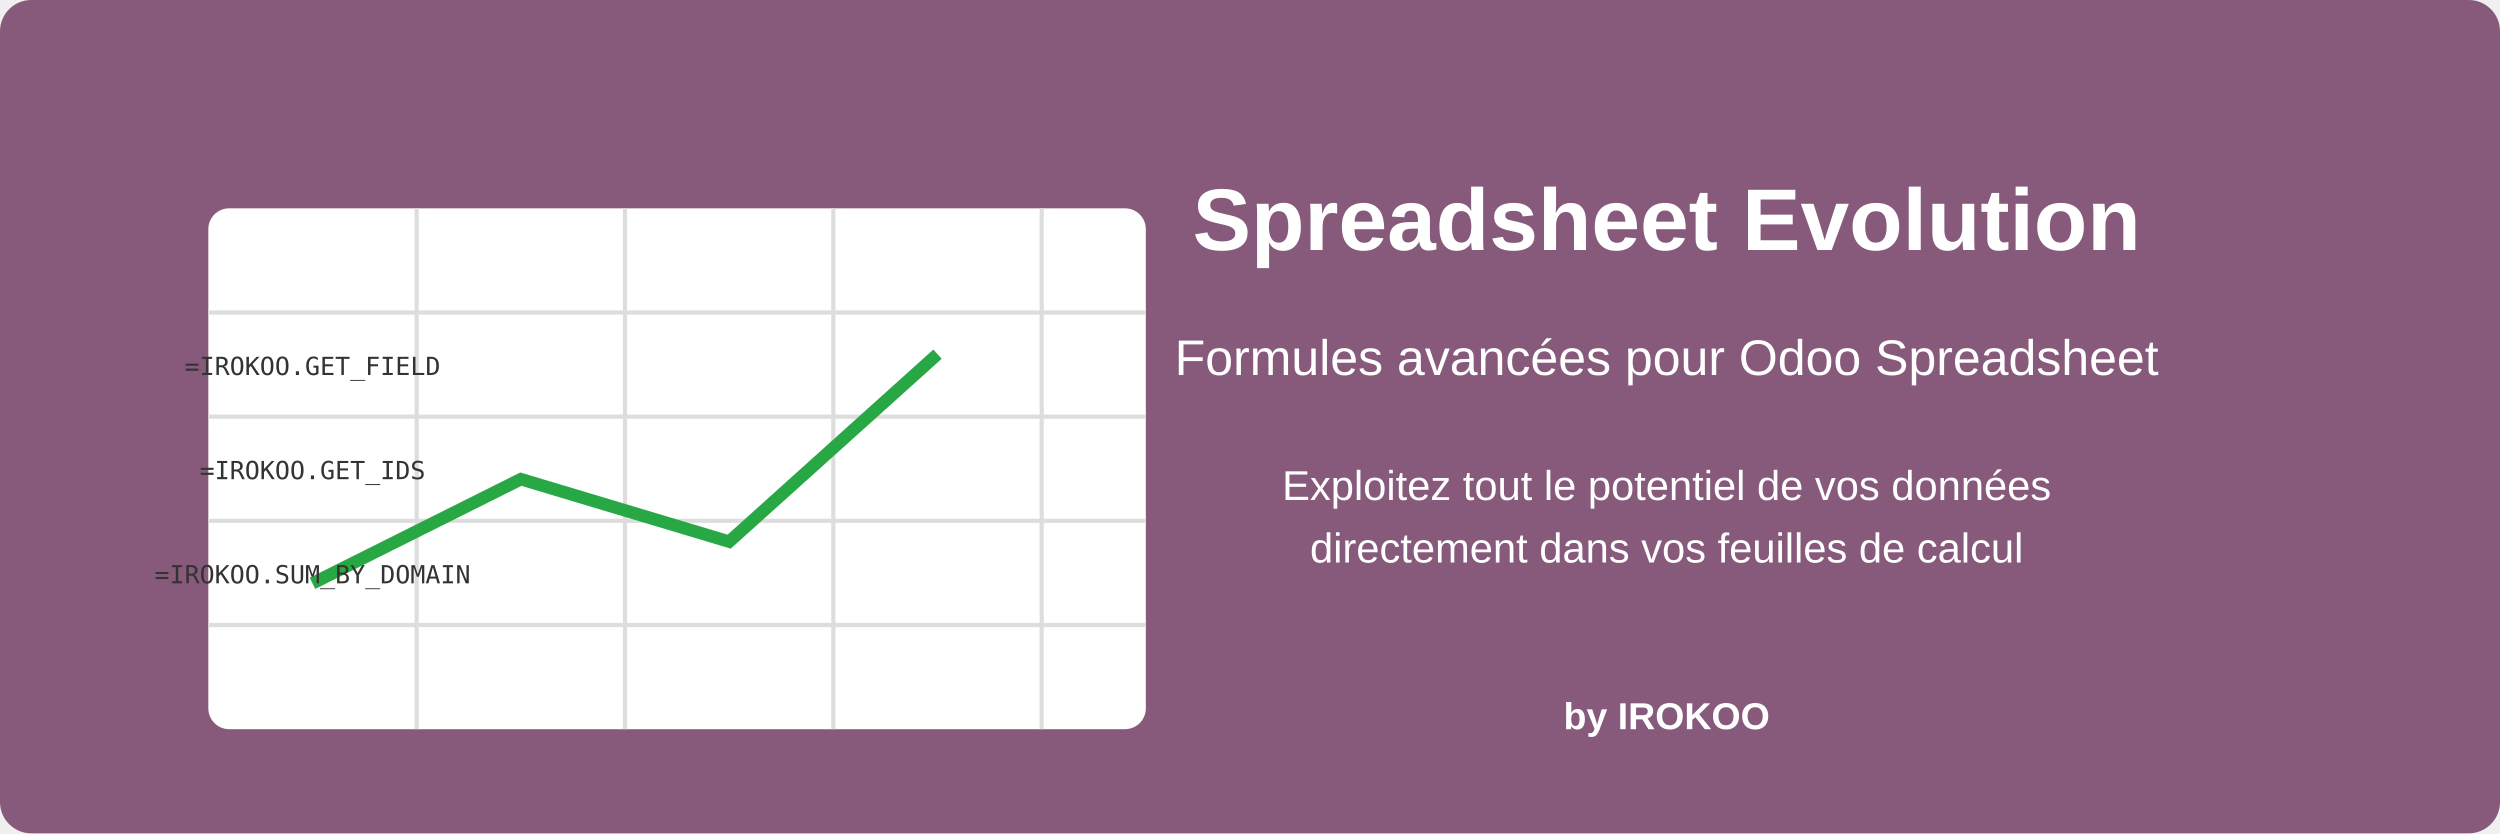
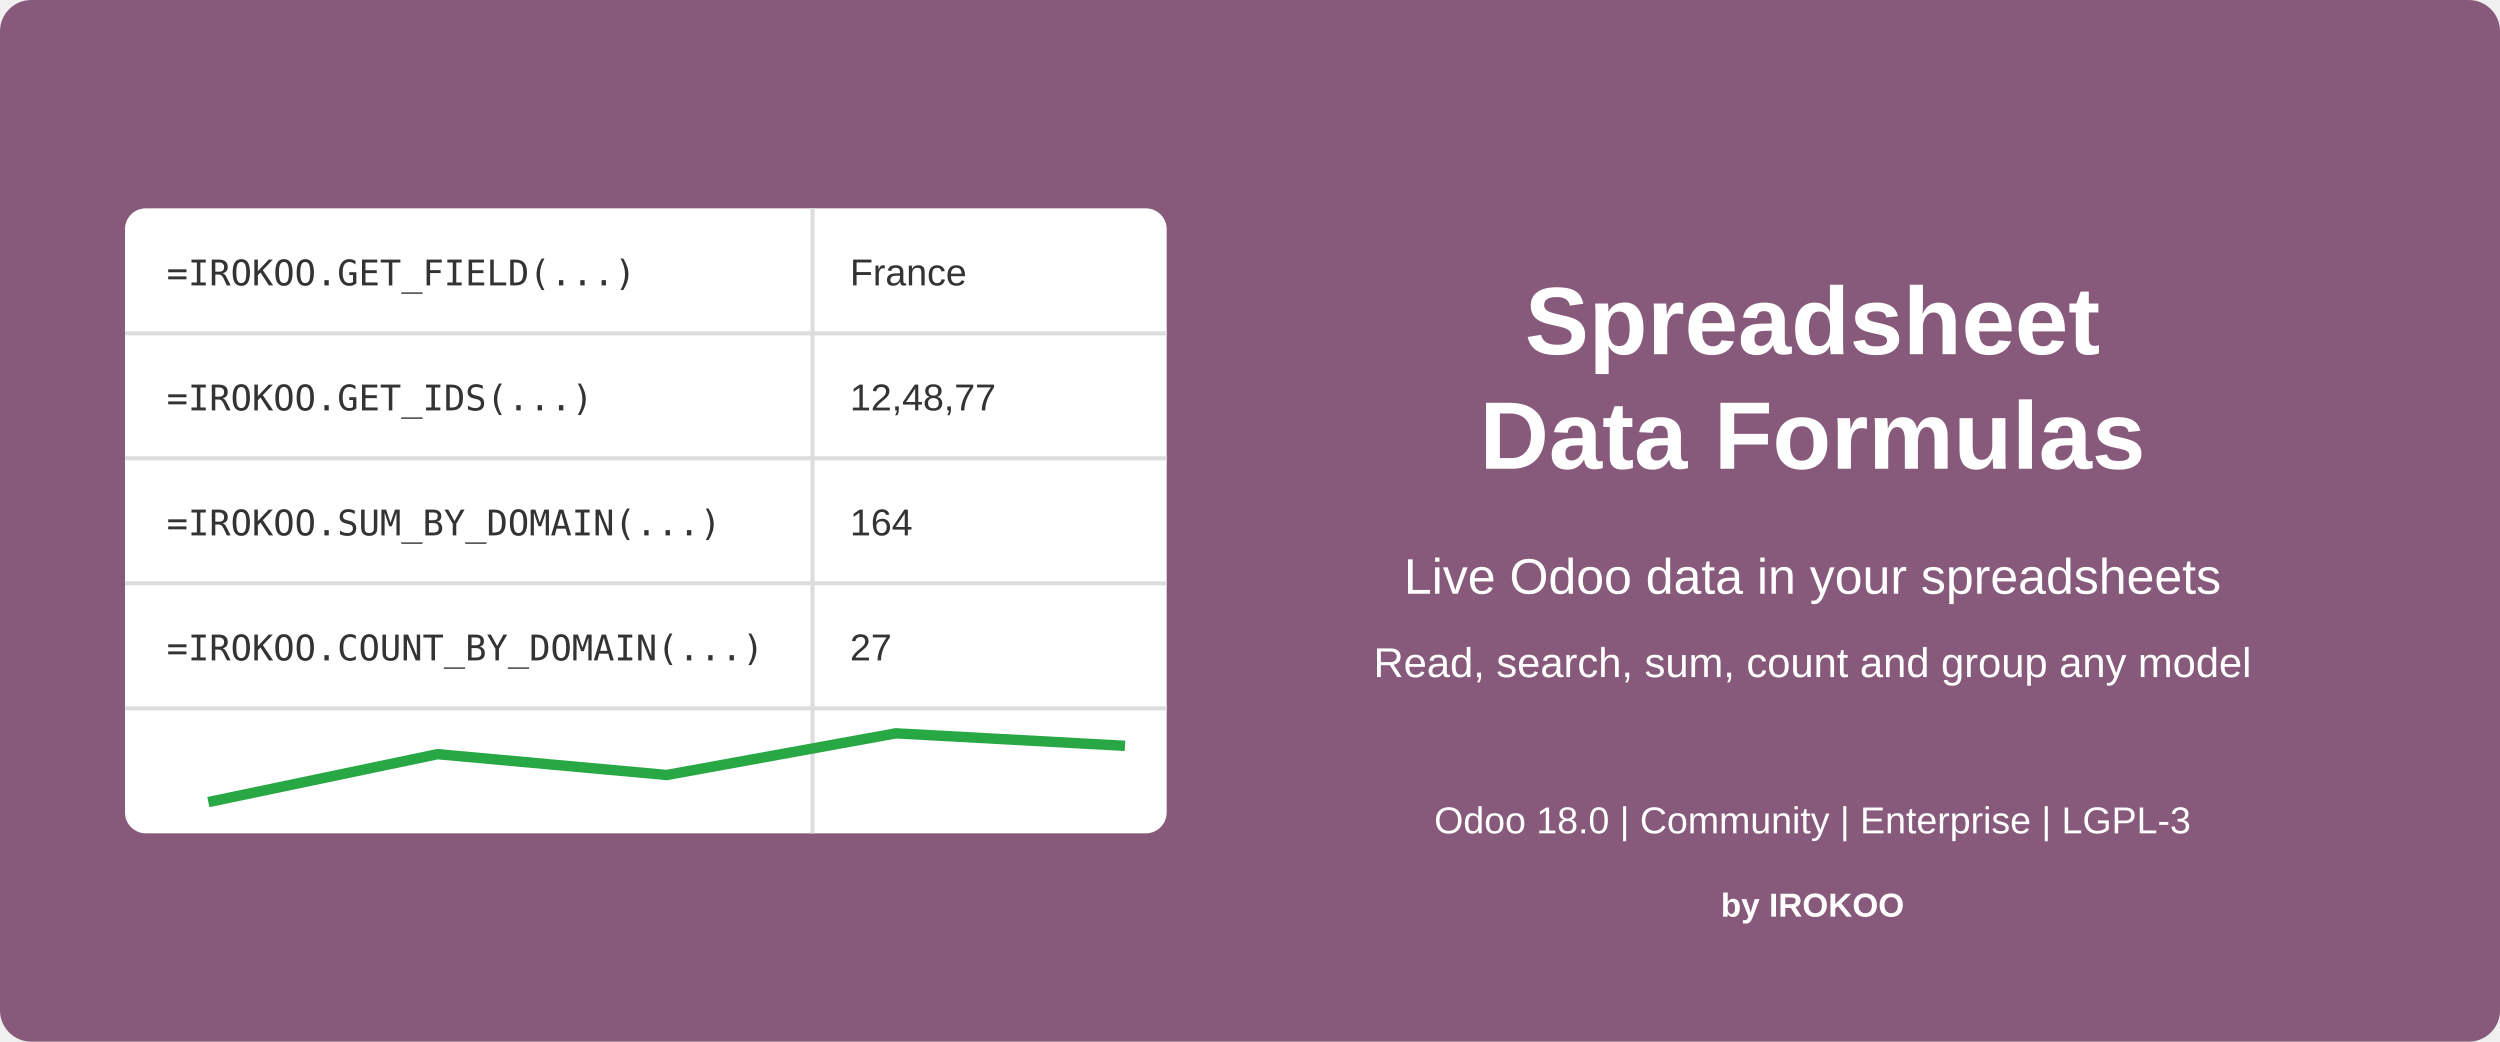
- <svg xmlns="http://www.w3.org/2000/svg" width="1200" height="400" viewBox="0 0 1200 400">
-   <rect width="1200" height="400" fill="#875A7B" rx="15" ry="15" />
-   <g transform="translate(50, 50)">
-     <rect x="50" y="50" width="450" height="250" fill="white" rx="10" ry="10" />
-     <line x1="50" y1="100" x2="500" y2="100" stroke="#ddd" stroke-width="2" />
-     <line x1="50" y1="150" x2="500" y2="150" stroke="#ddd" stroke-width="2" />
-     <line x1="50" y1="200" x2="500" y2="200" stroke="#ddd" stroke-width="2" />
-     <line x1="50" y1="250" x2="500" y2="250" stroke="#ddd" stroke-width="2" />
-     <line x1="150" y1="50" x2="150" y2="300" stroke="#ddd" stroke-width="2" />
-     <line x1="250" y1="50" x2="250" y2="300" stroke="#ddd" stroke-width="2" />
-     <line x1="350" y1="50" x2="350" y2="300" stroke="#ddd" stroke-width="2" />
-     <line x1="450" y1="50" x2="450" y2="300" stroke="#ddd" stroke-width="2" />
-     <polyline points="100,230 200,180 300,210 400,120" stroke="#28a745" stroke-width="6" fill="none" />
-     <text x="100" y="130" font-family="Monaco, monospace" font-size="12" text-anchor="middle" fill="#333">=IROKOO.GET_FIELD</text>
-     <text x="100" y="180" font-family="Monaco, monospace" font-size="12" text-anchor="middle" fill="#333">=IROKOO.GET_IDS</text>
-     <text x="100" y="230" font-family="Monaco, monospace" font-size="12" text-anchor="middle" fill="#333">=IROKOO.SUM_BY_DOMAIN</text>
+ <svg xmlns="http://www.w3.org/2000/svg" width="1200" height="500" viewBox="0 0 1200 500">
+   <rect width="1200" height="500" fill="#875A7B" rx="15" ry="15" />
+   <g transform="translate(40, 100)">
+     <rect x="20" y="0" width="500" height="300" fill="white" rx="10" ry="10" />
+     <line x1="20" y1="60" x2="520" y2="60" stroke="#ddd" stroke-width="2" />
+     <line x1="20" y1="120" x2="520" y2="120" stroke="#ddd" stroke-width="2" />
+     <line x1="20" y1="180" x2="520" y2="180" stroke="#ddd" stroke-width="2" />
+     <line x1="20" y1="240" x2="520" y2="240" stroke="#ddd" stroke-width="2" />
+     <line x1="350" y1="0" x2="350" y2="300" stroke="#ddd" stroke-width="2" />
+     <text x="40" y="37" font-family="Monaco, monospace" font-size="17" fill="#333">=IROKOO.GET_FIELD(...)</text>
+     <text x="368" y="37" font-family="Arial, sans-serif" font-size="18" fill="#333">France</text>
+     <text x="40" y="97" font-family="Monaco, monospace" font-size="17" fill="#333">=IROKOO.GET_IDS(...)</text>
+     <text x="368" y="97" font-family="Arial, sans-serif" font-size="18" fill="#333">12,48,77</text>
+     <text x="40" y="157" font-family="Monaco, monospace" font-size="17" fill="#333">=IROKOO.SUM_BY_DOMAIN(...)</text>
+     <text x="368" y="157" font-family="Arial, sans-serif" font-size="18" fill="#333">164</text>
+     <text x="40" y="217" font-family="Monaco, monospace" font-size="17" fill="#333">=IROKOO.COUNT_BY_DOMAIN(...)</text>
+     <text x="368" y="217" font-family="Arial, sans-serif" font-size="18" fill="#333">27</text>
+     <polyline points="60,285 170,262 280,272 390,252 500,258" stroke="#28a745" stroke-width="5" fill="none" />
  </g>
-   <text x="800" y="120" font-family="Arial, sans-serif" font-size="42" font-weight="bold" text-anchor="middle" fill="white">Spreadsheet Evolution</text>
-   <text x="800" y="180" font-family="Arial, sans-serif" font-size="24" text-anchor="middle" fill="white">Formules avancées pour Odoo Spreadsheet</text>
-   <text x="800" y="240" font-family="Arial, sans-serif" font-size="20" text-anchor="middle" fill="white">Exploitez tout le potentiel de vos données</text>
-   <text x="800" y="270" font-family="Arial, sans-serif" font-size="20" text-anchor="middle" fill="white">directement dans vos feuilles de calcul</text>
-   <text x="800" y="350" font-family="Arial, sans-serif" font-size="18" font-weight="bold" text-anchor="middle" fill="white">by IROKOO</text>
+   <text x="870" y="170" font-family="Arial, sans-serif" font-size="46" font-weight="bold" text-anchor="middle" fill="white">Spreadsheet</text>
+   <text x="870" y="225" font-family="Arial, sans-serif" font-size="46" font-weight="bold" text-anchor="middle" fill="white">Data Formulas</text>
+   <text x="870" y="285" font-family="Arial, sans-serif" font-size="24" text-anchor="middle" fill="white">Live Odoo data in your spreadsheets</text>
+   <text x="870" y="325" font-family="Arial, sans-serif" font-size="20" text-anchor="middle" fill="white">Read, search, sum, count and group any model</text>
+   <text x="870" y="400" font-family="Arial, sans-serif" font-size="18" text-anchor="middle" fill="white">Odoo 18.0  |  Community  |  Enterprise  |  LGPL-3</text>
+   <text x="870" y="440" font-family="Arial, sans-serif" font-size="16" font-weight="bold" text-anchor="middle" fill="white">by IROKOO</text>
</svg>
